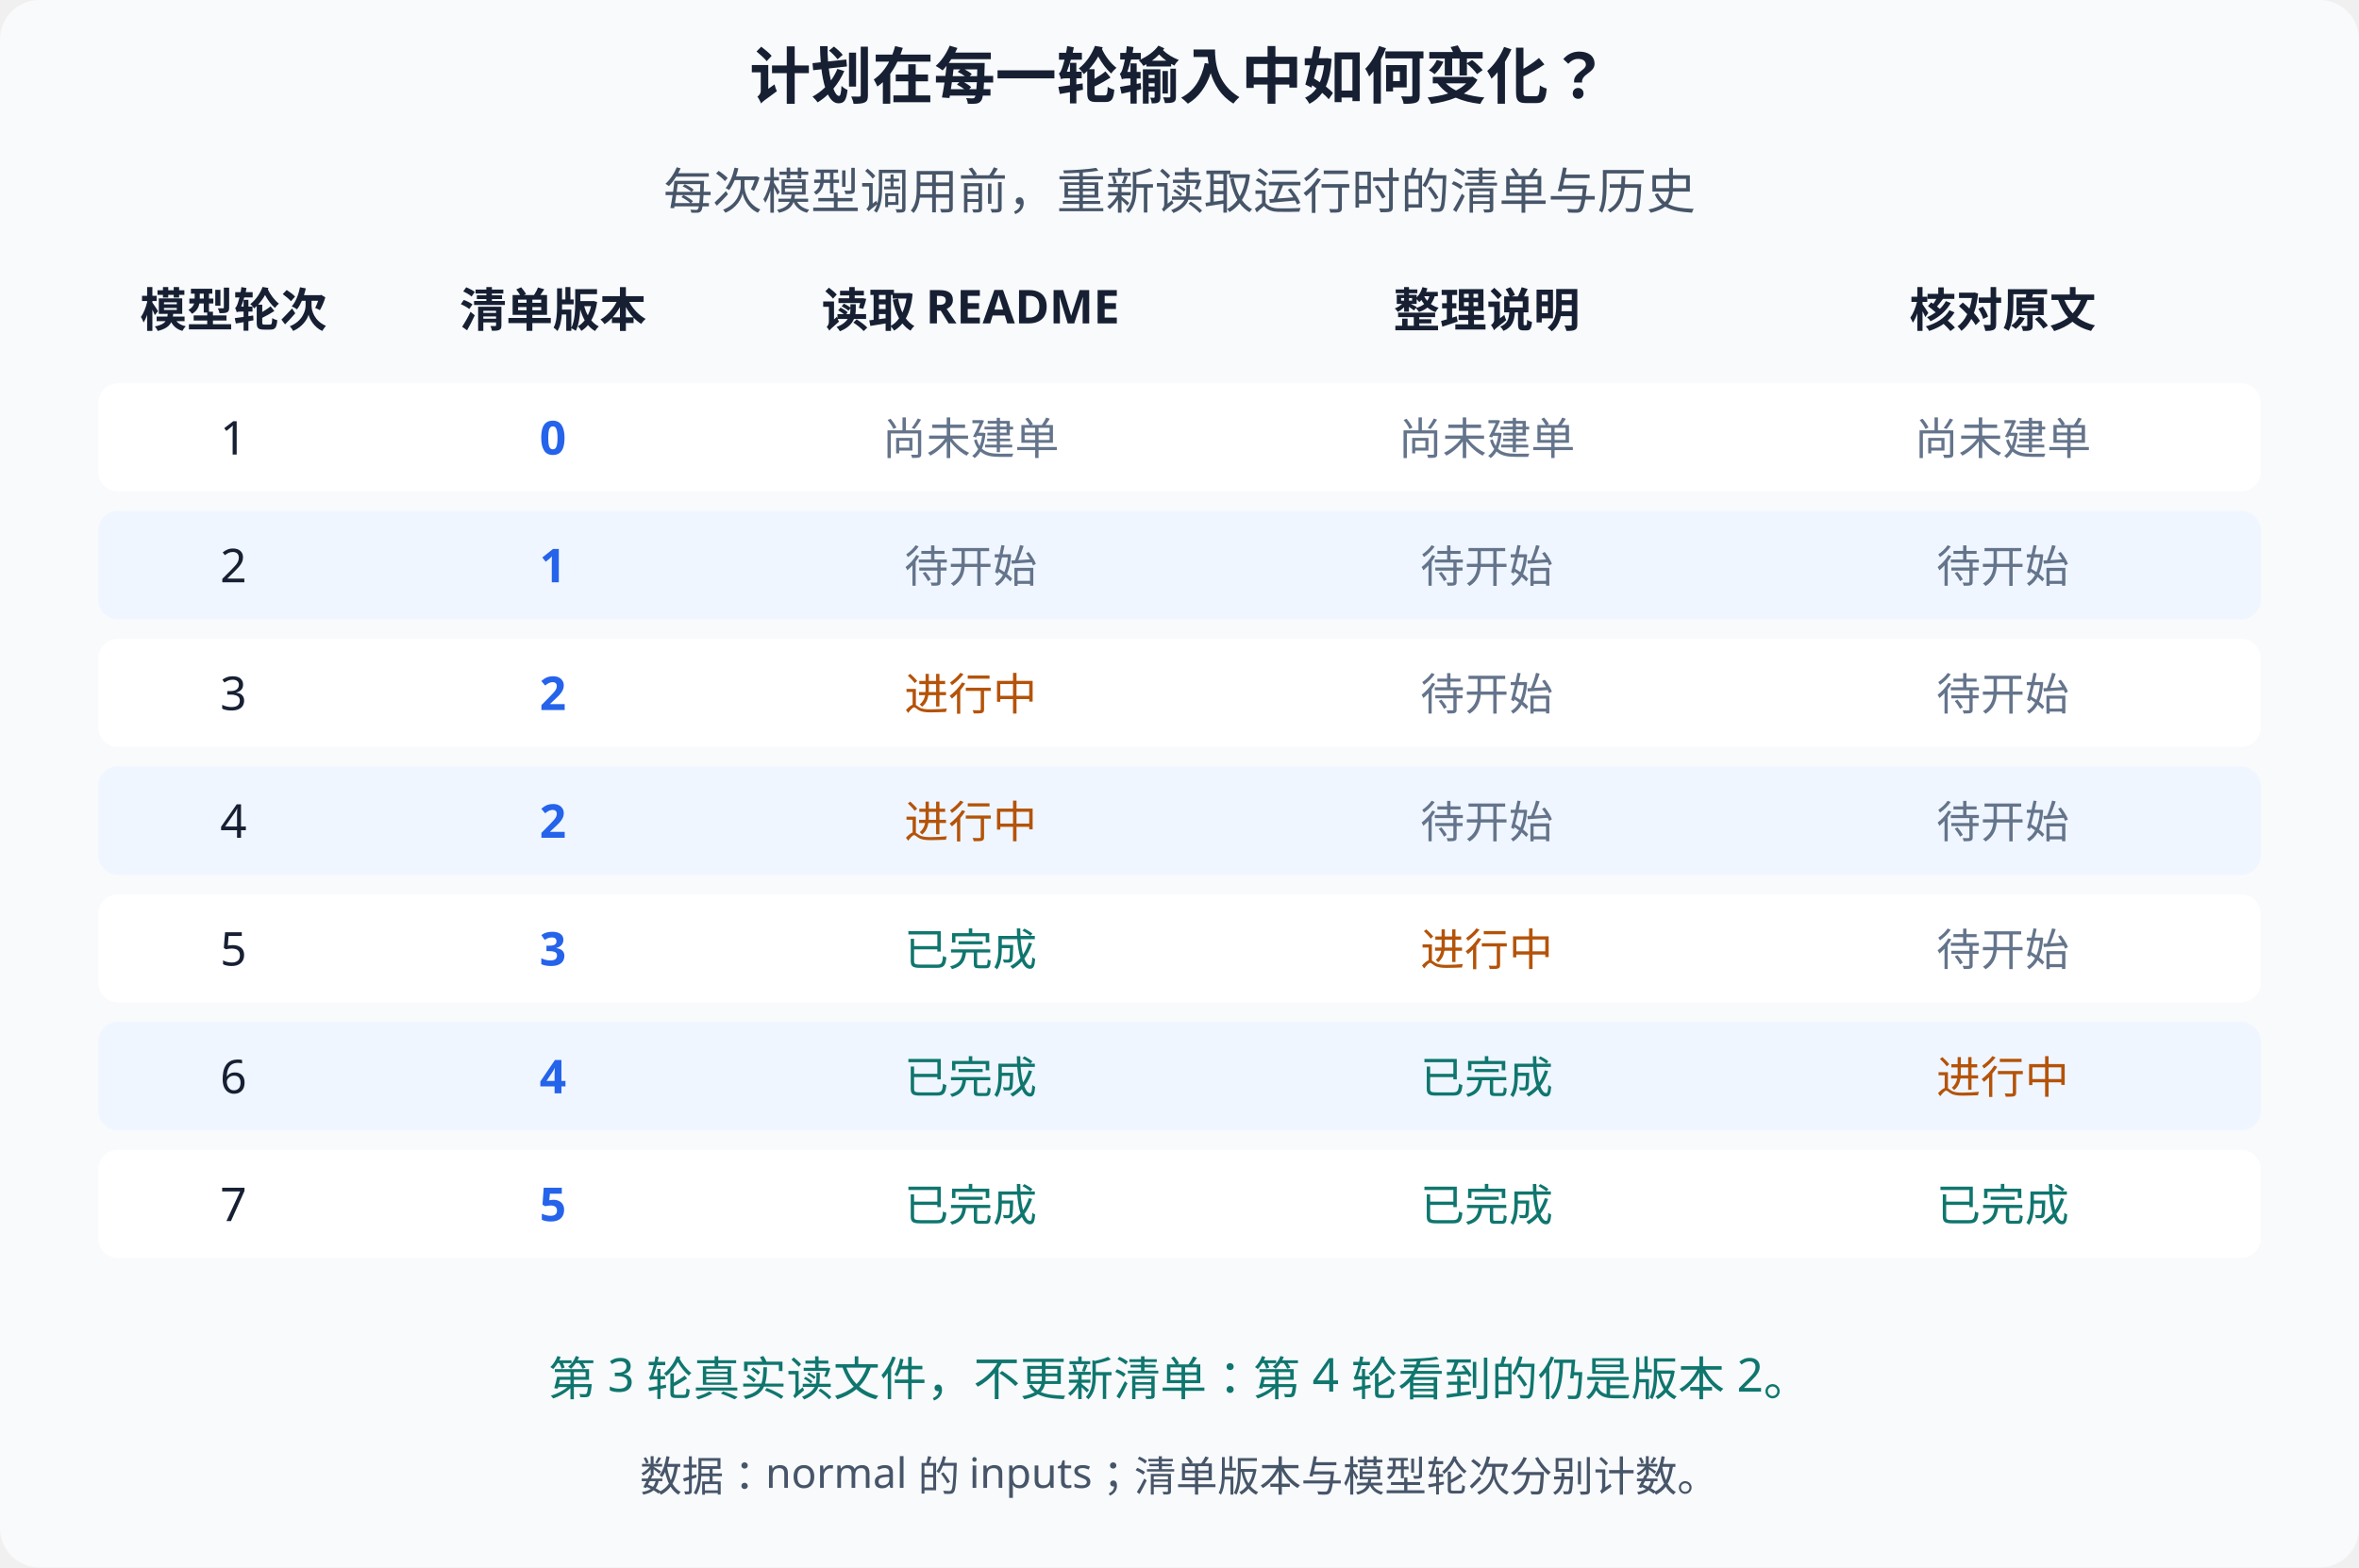
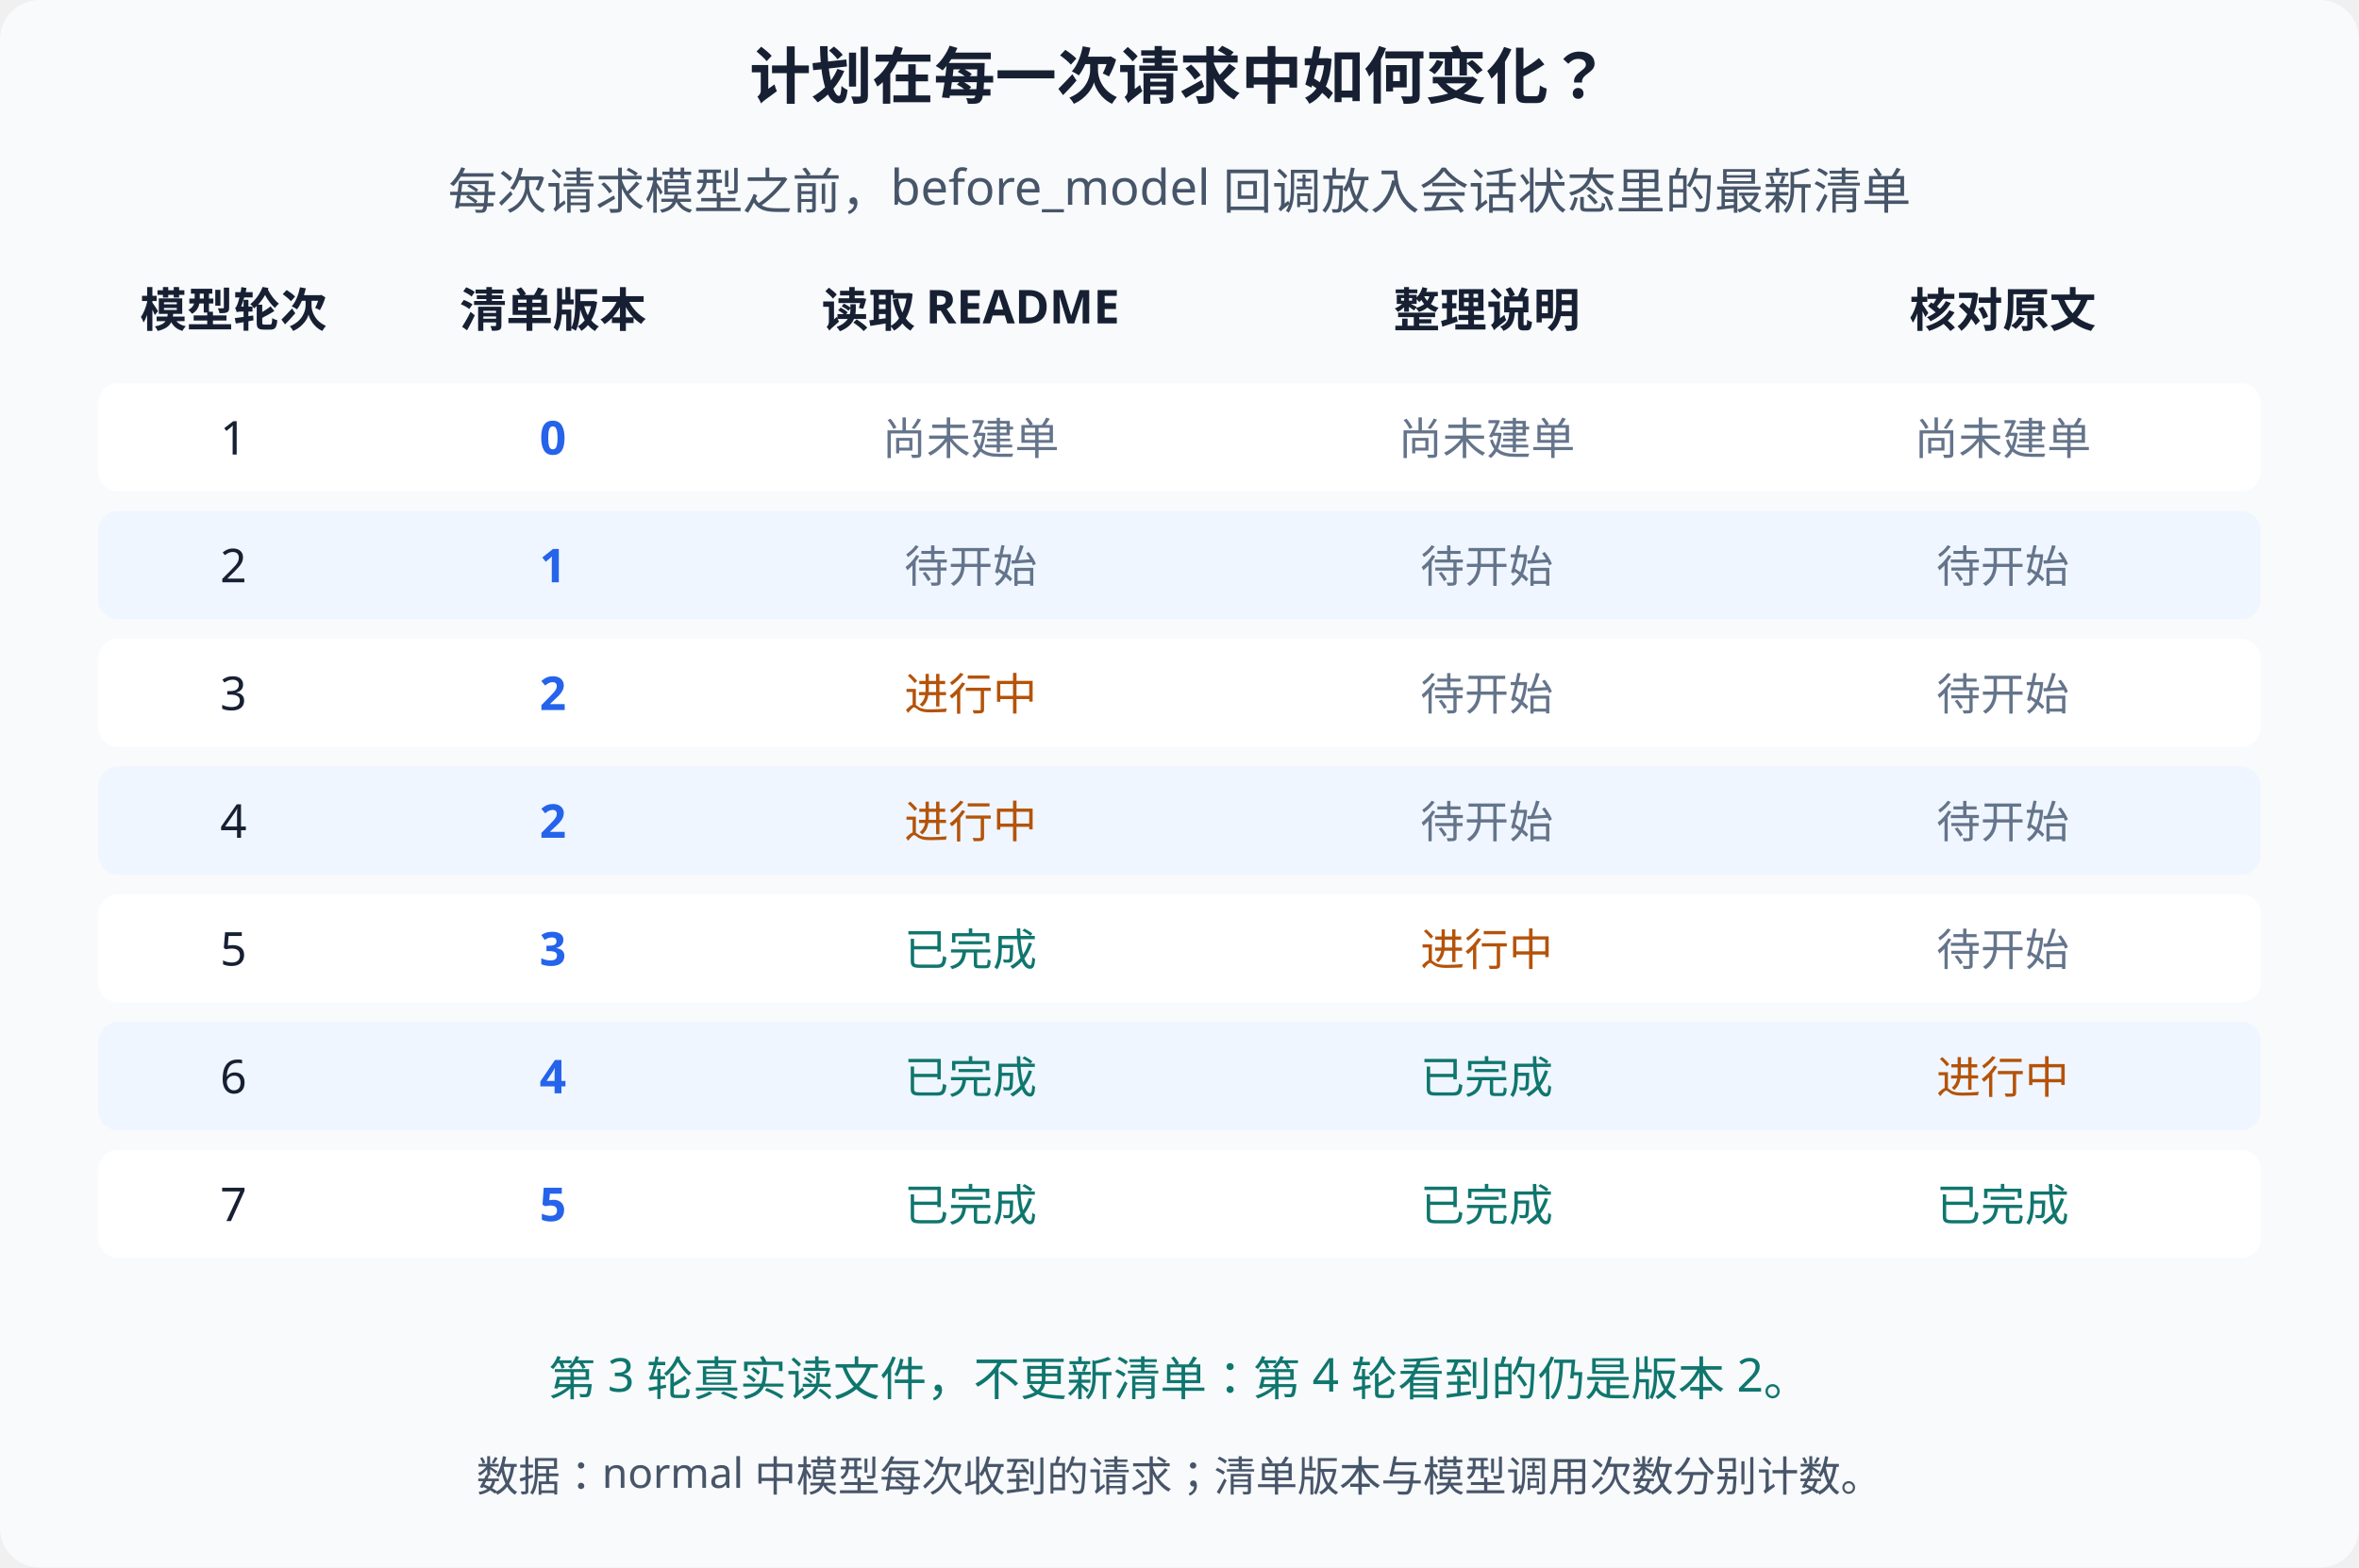
<svg xmlns="http://www.w3.org/2000/svg" width="960" height="638" viewBox="0 0 960 638" role="img" aria-labelledby="title desc">
  <defs>
    <marker id="arrow" viewBox="0 0 10 10" refX="9" refY="5" markerWidth="7" markerHeight="7" orient="auto">
      <path d="M0 0L10 5L0 10Z" fill="#64748b" />
    </marker>
  </defs>
  <rect width="960" height="638" rx="16" fill="#f8fafc" />
  <g font-family="PingFang SC, Microsoft YaHei, sans-serif">
-     <text x="480" y="40" text-anchor="middle" font-size="25" fill="#172033" font-weight="700">计划在每一轮输入中如何变化？</text>
-     <text x="480" y="85" text-anchor="middle" font-size="20" fill="#475569" font-weight="400">每次模型调用前，重新读取运行时的清单与历史</text>
+     <text x="480" y="40" text-anchor="middle" font-size="25" fill="#172033" font-weight="700">计划在每一次请求中如何变化？</text>
+     <text x="480" y="85" text-anchor="middle" font-size="20" fill="#475569" font-weight="400">每次请求模型之前，before_model 回调放入会话状态里的最新清单</text>
    <text x="95" y="133" text-anchor="middle" font-size="19" fill="#172033" font-weight="700">模型轮次</text>
    <text x="225" y="133" text-anchor="middle" font-size="19" fill="#172033" font-weight="700">清单版本</text>
    <text x="395" y="133" text-anchor="middle" font-size="19" fill="#172033" font-weight="700">读取 README</text>
    <text x="605" y="133" text-anchor="middle" font-size="19" fill="#172033" font-weight="700">整理说明</text>
    <text x="815" y="133" text-anchor="middle" font-size="19" fill="#172033" font-weight="700">核对原文</text>
    <rect x="40" y="156" width="880" height="44" rx="8" fill="#fff" />
    <text x="95" y="185" text-anchor="middle" font-size="19" fill="#172033" font-weight="400">1</text>
    <text x="225" y="185" text-anchor="middle" font-size="19" fill="#2563eb" font-weight="700">0</text>
    <text x="395" y="185" text-anchor="middle" font-size="18" fill="#64748b" font-weight="400">尚未建单</text>
    <text x="605" y="185" text-anchor="middle" font-size="18" fill="#64748b" font-weight="400">尚未建单</text>
    <text x="815" y="185" text-anchor="middle" font-size="18" fill="#64748b" font-weight="400">尚未建单</text>
    <rect x="40" y="208" width="880" height="44" rx="8" fill="#eff6ff" />
    <text x="95" y="237" text-anchor="middle" font-size="19" fill="#172033" font-weight="400">2</text>
    <text x="225" y="237" text-anchor="middle" font-size="19" fill="#2563eb" font-weight="700">1</text>
    <text x="395" y="237" text-anchor="middle" font-size="18" fill="#64748b" font-weight="400">待开始</text>
    <text x="605" y="237" text-anchor="middle" font-size="18" fill="#64748b" font-weight="400">待开始</text>
    <text x="815" y="237" text-anchor="middle" font-size="18" fill="#64748b" font-weight="400">待开始</text>
    <rect x="40" y="260" width="880" height="44" rx="8" fill="#fff" />
    <text x="95" y="289" text-anchor="middle" font-size="19" fill="#172033" font-weight="400">3</text>
    <text x="225" y="289" text-anchor="middle" font-size="19" fill="#2563eb" font-weight="700">2</text>
    <text x="395" y="289" text-anchor="middle" font-size="18" fill="#b45309" font-weight="400">进行中</text>
    <text x="605" y="289" text-anchor="middle" font-size="18" fill="#64748b" font-weight="400">待开始</text>
    <text x="815" y="289" text-anchor="middle" font-size="18" fill="#64748b" font-weight="400">待开始</text>
    <rect x="40" y="312" width="880" height="44" rx="8" fill="#eff6ff" />
    <text x="95" y="341" text-anchor="middle" font-size="19" fill="#172033" font-weight="400">4</text>
    <text x="225" y="341" text-anchor="middle" font-size="19" fill="#2563eb" font-weight="700">2</text>
    <text x="395" y="341" text-anchor="middle" font-size="18" fill="#b45309" font-weight="400">进行中</text>
    <text x="605" y="341" text-anchor="middle" font-size="18" fill="#64748b" font-weight="400">待开始</text>
    <text x="815" y="341" text-anchor="middle" font-size="18" fill="#64748b" font-weight="400">待开始</text>
    <rect x="40" y="364" width="880" height="44" rx="8" fill="#fff" />
    <text x="95" y="393" text-anchor="middle" font-size="19" fill="#172033" font-weight="400">5</text>
    <text x="225" y="393" text-anchor="middle" font-size="19" fill="#2563eb" font-weight="700">3</text>
    <text x="395" y="393" text-anchor="middle" font-size="18" fill="#0f766e" font-weight="400">已完成</text>
    <text x="605" y="393" text-anchor="middle" font-size="18" fill="#b45309" font-weight="400">进行中</text>
    <text x="815" y="393" text-anchor="middle" font-size="18" fill="#64748b" font-weight="400">待开始</text>
    <rect x="40" y="416" width="880" height="44" rx="8" fill="#eff6ff" />
    <text x="95" y="445" text-anchor="middle" font-size="19" fill="#172033" font-weight="400">6</text>
    <text x="225" y="445" text-anchor="middle" font-size="19" fill="#2563eb" font-weight="700">4</text>
    <text x="395" y="445" text-anchor="middle" font-size="18" fill="#0f766e" font-weight="400">已完成</text>
    <text x="605" y="445" text-anchor="middle" font-size="18" fill="#0f766e" font-weight="400">已完成</text>
    <text x="815" y="445" text-anchor="middle" font-size="18" fill="#b45309" font-weight="400">进行中</text>
    <rect x="40" y="468" width="880" height="44" rx="8" fill="#fff" />
    <text x="95" y="497" text-anchor="middle" font-size="19" fill="#172033" font-weight="400">7</text>
    <text x="225" y="497" text-anchor="middle" font-size="19" fill="#2563eb" font-weight="700">5</text>
    <text x="395" y="497" text-anchor="middle" font-size="18" fill="#0f766e" font-weight="400">已完成</text>
    <text x="605" y="497" text-anchor="middle" font-size="18" fill="#0f766e" font-weight="400">已完成</text>
    <text x="815" y="497" text-anchor="middle" font-size="18" fill="#0f766e" font-weight="400">已完成</text>
    <text x="480" y="568" text-anchor="middle" font-size="19" fill="#0f766e" font-weight="400">第 3 轮真实读文件，不更新清单：第 4 轮看到的仍是版本 2。</text>
-     <text x="480" y="607" text-anchor="middle" font-size="17" fill="#475569" font-weight="400">数据：normal 的 inputs；清单版本与模型轮次分别计数。</text>
+     <text x="480" y="607" text-anchor="middle" font-size="17" fill="#475569" font-weight="400">数据：normal 中模型每次收到的请求；清单版本与模型调用次数分别计数。</text>
  </g>
</svg>
